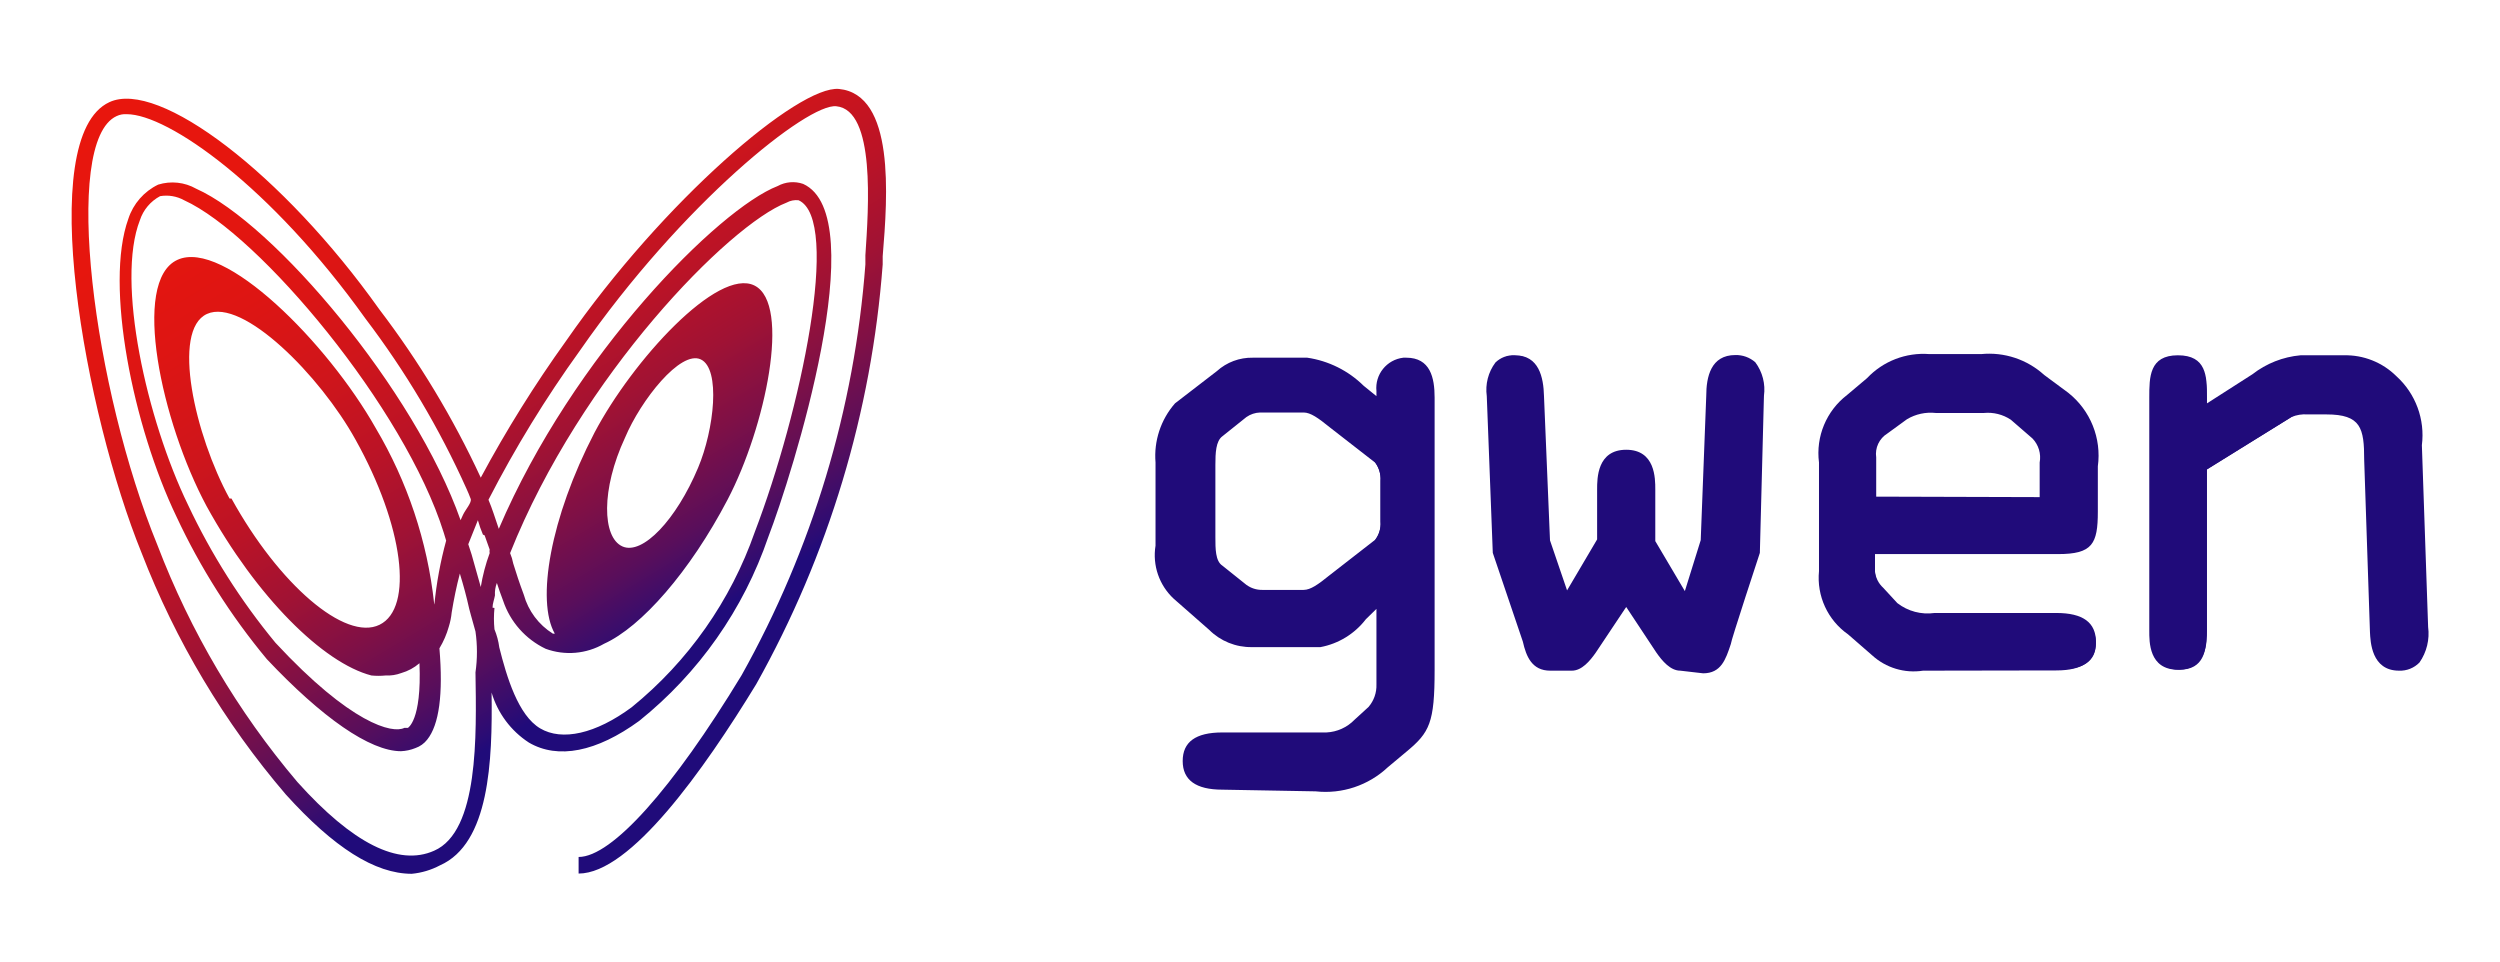
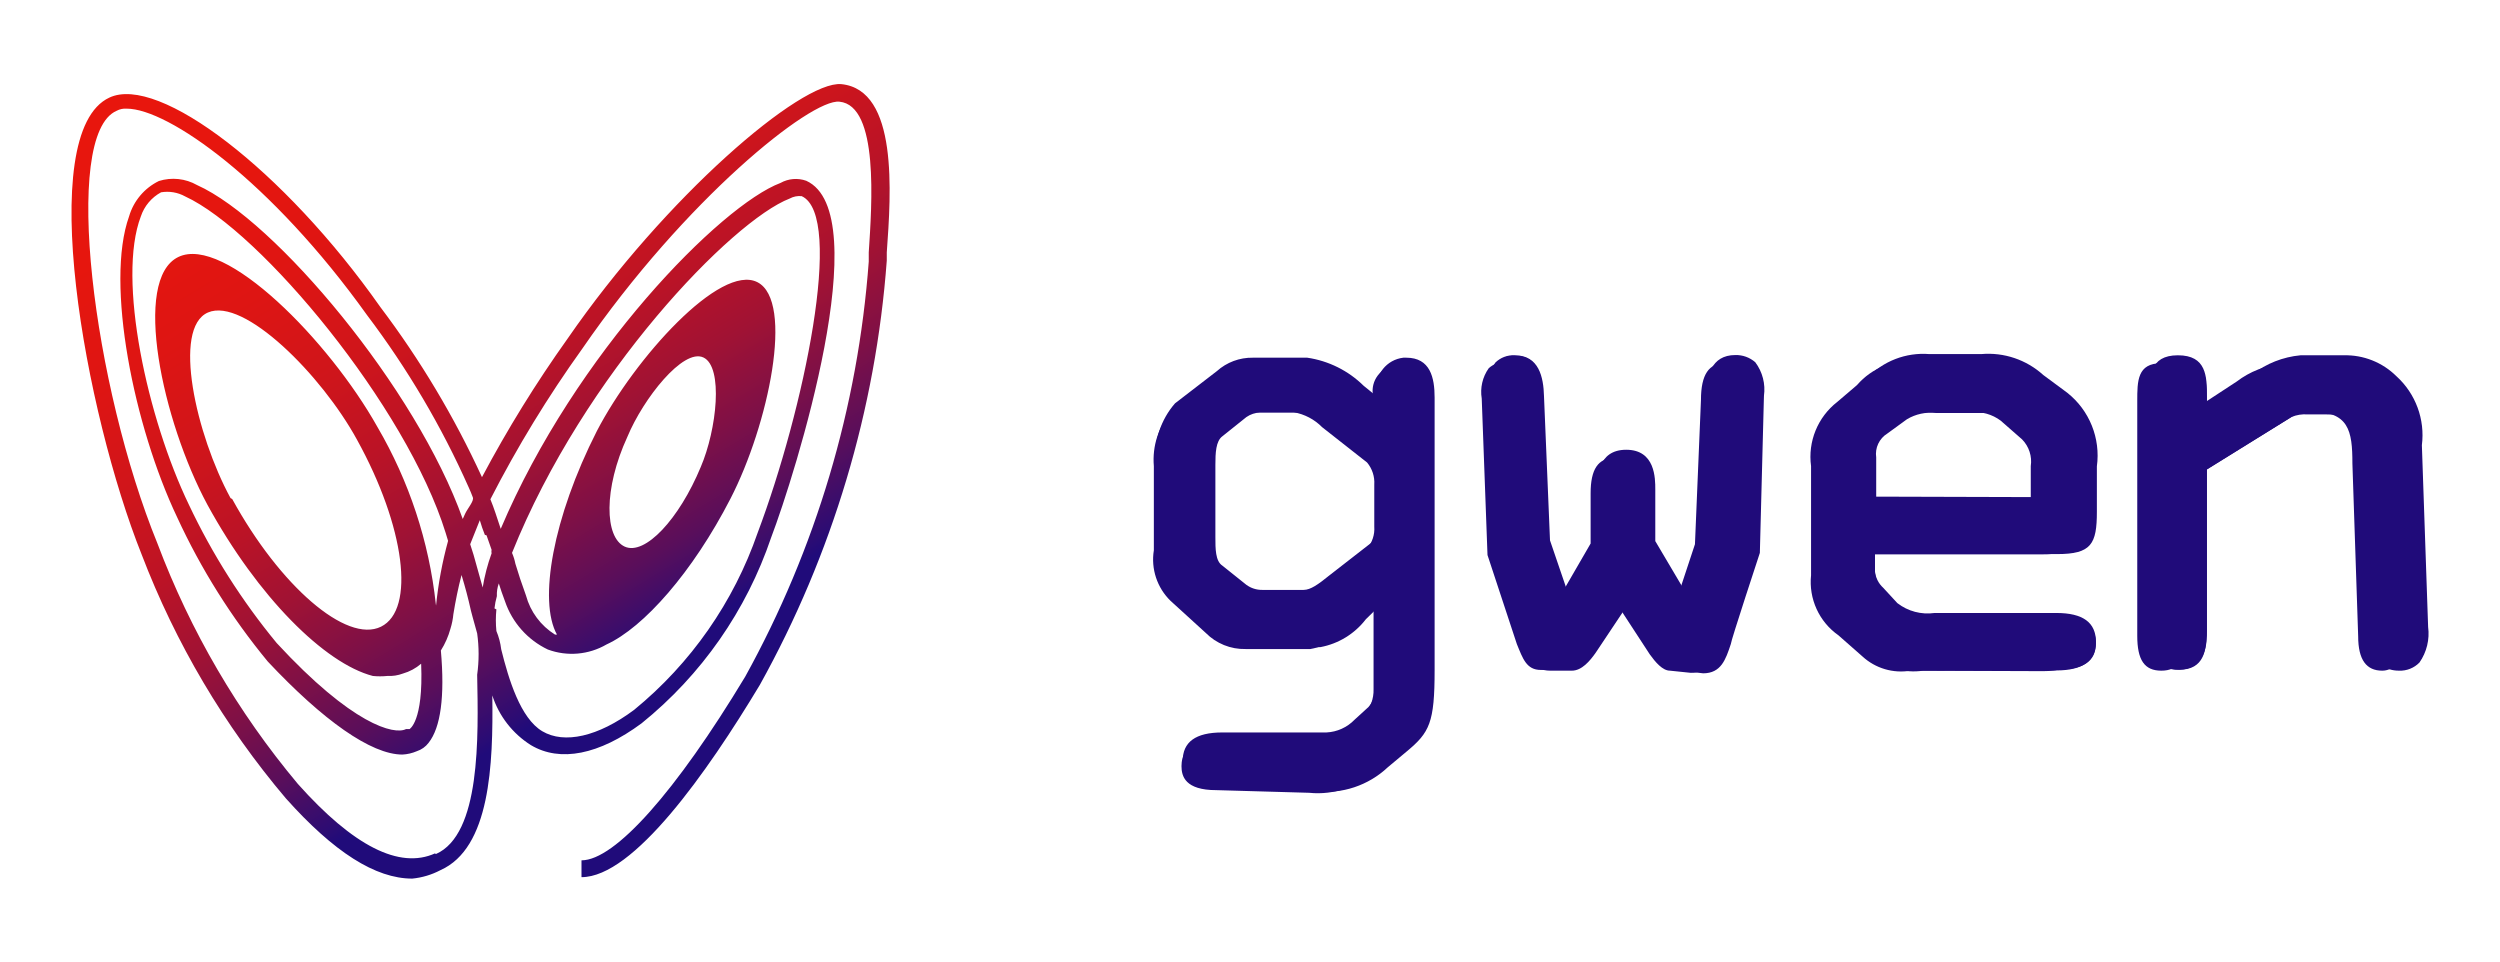
<svg xmlns="http://www.w3.org/2000/svg" id="main" viewBox="0 0 104 40">
  <defs>
-     <linearGradient id="linear-gradient" x1="10.8" y1="-83.46" x2="28.3" y2="-112.57" gradientTransform="matrix(1, 0, 0, -1, 0, -86.24)" gradientUnits="userSpaceOnUse">
+     <linearGradient id="linear-gradient" x1="10.8" y1="1163.26" x2="28.45" y2="1192.62" gradientTransform="translate(0 -1166.24)" gradientUnits="userSpaceOnUse">
      <stop offset="0" stop-color="#da150e" />
      <stop offset="0" stop-color="#dc150e" />
      <stop offset="0" stop-color="#e5160d" />
      <stop offset="0" stop-color="#e9160d" />
      <stop offset="0.24" stop-color="#e6160e" />
      <stop offset="0.38" stop-color="#de1513" />
      <stop offset="0.51" stop-color="#cf151b" />
      <stop offset="0.62" stop-color="#bb1326" />
      <stop offset="0.72" stop-color="#a01234" />
      <stop offset="0.81" stop-color="#7f1046" />
      <stop offset="0.9" stop-color="#590e5b" />
      <stop offset="0.98" stop-color="#2d0c73" />
      <stop offset="1" stop-color="#200b7a" />
    </linearGradient>
  </defs>
  <rect x="21.08" y="-117.12" width="116" height="125" style="fill:none" />
  <rect x="1.95" y="2.01" width="98.18" height="35.98" style="fill:none" />
  <rect width="104" height="40" style="fill:none" />
-   <path d="M50.85,32.85c-1.1,0-1.65-.4-1.65-1.19s.53-1.19,1.65-1.19h4.33a1.74,1.74,0,0,0,1.17-.53l.58-.53a1.36,1.36,0,0,0,.33-.94V25.33l-.44.43a3.1,3.1,0,0,1-1.89,1.16H52.08a2.46,2.46,0,0,1-1.78-.72l-1.47-1.29a2.47,2.47,0,0,1-.76-2.21V19.24a3.32,3.32,0,0,1,.81-2.46l1.74-1.34a2.17,2.17,0,0,1,1.5-.56h2.26a4.21,4.21,0,0,1,2.35,1.17l.53.43v-.21a1.27,1.27,0,0,1,1.12-1.39h.12c1,0,1.18.83,1.18,1.66V27.88c0,2.19-.21,2.59-1.16,3.38l-.79.66a3.78,3.78,0,0,1-3,1Zm1.57-15.69a1.05,1.05,0,0,0-.57.19l-1,.8c-.27.2-.29.69-.29,1.19v3c0,.49,0,1,.29,1.19l1,.8a1.1,1.1,0,0,0,.66.21h1.72c.29,0,.61-.23,1.08-.61l1.89-1.47a1.11,1.11,0,0,0,.23-.76V20a1.11,1.11,0,0,0-.23-.76l-1.89-1.47c-.47-.38-.79-.61-1.08-.61Z" style="fill:#200b7a" />
-   <path d="M50.85,32.76c-1,0-1.55-.36-1.55-1.1s.49-1.1,1.55-1.1h4.33A1.9,1.9,0,0,0,56.41,30l.58-.55a1.39,1.39,0,0,0,.36-1V25.1l-.6.59a3.08,3.08,0,0,1-1.89,1.13H52.08a2.35,2.35,0,0,1-1.72-.7l-1.48-1.21a2.45,2.45,0,0,1-.72-2.13V19.24a3.11,3.11,0,0,1,.8-2.38l1.72-1.34A2.06,2.06,0,0,1,52.12,15h2.26a4.43,4.43,0,0,1,2.29,1.15l.68.55v-.4a1.17,1.17,0,0,1,1-1.29h.12c1,0,1.08.76,1.08,1.57V27.88c0,2.15-.19,2.53-1.13,3.31l-.78.66a3.79,3.79,0,0,1-2.91,1Zm1.57-15.69a1,1,0,0,0-.72.24l-1,.78c-.31.23-.33.75-.33,1.25v3c0,.51,0,1,.33,1.27l1,.77a1,1,0,0,0,.72.25h1.72A2,2,0,0,0,55.27,24l1.89-1.47a1.1,1.1,0,0,0,.27-.83V20a1.19,1.19,0,0,0-.27-.83l-1.89-1.48a2.08,2.08,0,0,0-1.13-.62Z" style="fill:#200b7a" />
-   <path d="M50.85,32.66c-1.31,0-1.46-.58-1.46-1s.17-1,1.46-1h4.33a1.89,1.89,0,0,0,1.28-.57l.59-.55a1.48,1.48,0,0,0,.4-1.07V24.91l-.76.76a3.1,3.1,0,0,1-1.89,1.09H52.08a2.28,2.28,0,0,1-1.67-.66l-1.47-1.32a2.35,2.35,0,0,1-.68-2.06V19.24a3.07,3.07,0,0,1,.76-2.3l1.72-1.35a1.93,1.93,0,0,1,1.38-.53h2.26a4.23,4.23,0,0,1,2.23,1.14l.84.66v-.59a1.07,1.07,0,0,1,.93-1.2h.12c.82,0,1,.59,1,1.48V27.88c0,2.12-.19,2.48-1.1,3.23l-.77.66a3.6,3.6,0,0,1-2.86,1ZM52.42,17a1.18,1.18,0,0,0-.78.27l-1,.77c-.34.27-.36.8-.36,1.34v3c0,.55,0,1.08.36,1.34l1,.78a1.17,1.17,0,0,0,.78.26h1.72a2.21,2.21,0,0,0,1.19-.64l1.89-1.47a1.22,1.22,0,0,0,.3-.91V20a1.22,1.22,0,0,0-.3-.91l-1.89-1.47A2.23,2.23,0,0,0,54.14,17Z" style="fill:#200b7a" />
-   <path d="M69.9,27.9c-.41,0-.75-.4-1-.76l-1.25-1.89-1.26,1.89c-.25.36-.59.76-1,.76h-.9c-.76,0-1-.59-1.14-1.21L62.1,23l-.25-6.52a1.9,1.9,0,0,1,.36-1.4,1.07,1.07,0,0,1,.81-.3c1,0,1.19.91,1.21,1.7l.25,6,.71,2.08,1.25-2.12V20.36c0-.46,0-1.65,1.21-1.65s1.21,1.19,1.21,1.65v2.15l1.23,2.08.66-2.12.23-6c0-.79.19-1.7,1.21-1.7a1.21,1.21,0,0,1,.83.3,1.9,1.9,0,0,1,.36,1.4L73.21,23S72,26.67,72,26.8c-.21.63-.4,1.21-1.15,1.21Z" style="fill:#200b7a" />
-   <path d="M69.9,27.8c-.36,0-.68-.37-.92-.71L67.65,25.2l-1.34,1.89c-.23.34-.55.71-.93.71h-.9c-.68,0-.85-.53-1.06-1.15,0-.09-1.21-3.65-1.23-3.78h0l-.25-6.46a1.72,1.72,0,0,1,.33-1.33A1,1,0,0,1,63,14.8c.95,0,1.1.81,1.12,1.61l.24,6,.8,2.47,1.36-2.3V20.36c0-.72.11-1.55,1.11-1.55s1.12.83,1.12,1.55v2.15l1.36,2.4.77-2.3.25-6c0-.8.19-1.61,1.11-1.61a1,1,0,0,1,.76.28,1.76,1.76,0,0,1,.34,1.33L73.11,23,71.87,26.8c-.21.63-.38,1.16-1.06,1.16Z" style="fill:#200b7a" />
-   <path d="M69.9,27.71c-.32,0-.62-.36-.85-.68l-1.4-2.12L66.23,27c-.2.3-.51.68-.85.68h-.9c-.61,0-.76-.47-1-1.08l-1.23-3.68L62,16.44a1.71,1.71,0,0,1,.3-1.26.94.94,0,0,1,.68-.25c.7,0,1,.46,1,1.51l.25,6L65.08,25l1.49-2.53V20.36c0-1,.31-1.46,1-1.46s1,.44,1,1.46v2.21L70.09,25l.85-2.53.25-6c0-1.08.34-1.53,1-1.53a1,1,0,0,1,.7.25,1.71,1.71,0,0,1,.3,1.26L73,22.91s-1.21,3.63-1.24,3.78c-.19.6-.34,1.08-1,1.08Z" style="fill:#200b7a" />
-   <path d="M80,27.9a2.56,2.56,0,0,1-2.12-.64l-1-.87a2.87,2.87,0,0,1-1.21-2.63V19.24a3.05,3.05,0,0,1,1.17-2.81l.83-.7a3.22,3.22,0,0,1,2.59-1h2.16a3.4,3.4,0,0,1,2.62.87l1,.74a3.33,3.33,0,0,1,1.23,3.06v1.89c0,1.34-.23,1.76-1.65,1.76H78v.73a1.06,1.06,0,0,0,.34.67l.59.64a2.06,2.06,0,0,0,1.55.41h5.06c1.12,0,1.65.4,1.65,1.2s-.55,1.19-1.65,1.19Zm4.85-7.22V19.24a1.14,1.14,0,0,0-.3-1l-.9-.78a1.72,1.72,0,0,0-1.12-.28h-2a1.93,1.93,0,0,0-1.2.26l-.81.59a1,1,0,0,0-.47,1v1.63Z" style="fill:#200b7a" />
-   <path d="M80,27.8a2.46,2.46,0,0,1-2.06-.6l-1-.87a2.81,2.81,0,0,1-1.2-2.57V19.24a3,3,0,0,1,1.14-2.74l.83-.7a3.07,3.07,0,0,1,2.53-.92h2.16a3.41,3.41,0,0,1,2.57.83l1,.75a3.19,3.19,0,0,1,1.19,3v1.89c0,1.3-.19,1.66-1.55,1.66H78v.83a1.3,1.3,0,0,0,.36.74l.59.63a2.1,2.1,0,0,0,1.62.45h5.07c1.06,0,1.55.36,1.55,1.1s-.51,1.09-1.55,1.09Zm5-7V19.24a1.24,1.24,0,0,0-.32-1l-.91-.85a1.85,1.85,0,0,0-1.19-.3h-2a2,2,0,0,0-1.25.28l-.82.59A1.13,1.13,0,0,0,77.93,19v1.72Z" style="fill:#200b7a" />
-   <path d="M80,27.71a2.43,2.43,0,0,1-2-.59l-1-.87a2.69,2.69,0,0,1-1.15-2.49V19.24a2.85,2.85,0,0,1,1.1-2.66l.83-.7a3,3,0,0,1,2.51-1H82.4a3.3,3.3,0,0,1,2.51.81l1,.76A3.08,3.08,0,0,1,87,19.41V21.3c0,1.25-.14,1.57-1.46,1.57H77.84v.93a1.21,1.21,0,0,0,.4.79l.58.62a2.09,2.09,0,0,0,1.69.5h5.06c1.31,0,1.46.54,1.46,1s-.15,1-1.46,1Zm5-6.84V19.24a1.3,1.3,0,0,0-.36-1.11l-.9-.78A1.87,1.87,0,0,0,82.49,17h-2a2.08,2.08,0,0,0-1.29.3l-.83.59a1.2,1.2,0,0,0-.55,1.19V21Z" style="fill:#200b7a" />
-   <path d="M99.8,27.9c-1.15,0-1.19-1.21-1.21-1.61l-.24-7.16c0-1.32-.13-1.89-1.57-1.89H96a1.46,1.46,0,0,0-.68.11l-3.51,2.18v6.71c0,.45,0,1.62-1.21,1.62s-1.19-1.17-1.19-1.62v-9.7c0-.85,0-1.76,1.19-1.76s1.21.87,1.21,1.74v.26l1.89-1.21a3.81,3.81,0,0,1,2-.79H97.5a3,3,0,0,1,2.19.87,3.31,3.31,0,0,1,1.06,2.87l.26,7.56a2.1,2.1,0,0,1-.36,1.48A1.12,1.12,0,0,1,99.8,27.9Z" style="fill:#200b7a" />
-   <path d="M99.8,27.8c-.94,0-1.09-.85-1.11-1.51l-.25-7.16c0-1.36-.13-2.06-1.66-2.06H96a1.45,1.45,0,0,0-.68.28l-3.53,2.18v6.8c0,.72-.11,1.53-1.12,1.53s-1.09-.81-1.09-1.53V16.54c0-.83,0-1.66,1.09-1.66s1.12.79,1.12,1.64v.42h.13l1.89-1.23a3.79,3.79,0,0,1,2-.78h1.75a3,3,0,0,1,2.14.83,3.29,3.29,0,0,1,1,2.84l.26,7.56a2,2,0,0,1-.34,1.4A1,1,0,0,1,99.8,27.8Z" style="fill:#200b7a" />
-   <path d="M99.8,27.71c-.66,0-1-.44-1-1.42l-.24-7.16c0-1.38-.15-2.16-1.76-2.16H96a1.64,1.64,0,0,0-.83.25l-3.63,2.23v6.82c0,1-.3,1.44-1,1.44s-1-.44-1-1.44V16.54c0-.83,0-1.57,1-1.57s1,.62,1,1.55v.57l.27-.14,1.89-1.22A3.74,3.74,0,0,1,95.59,15h1.76a2.89,2.89,0,0,1,2.08.81,3.21,3.21,0,0,1,1,2.76l.26,7.56a1.9,1.9,0,0,1-.32,1.33A.82.82,0,0,1,99.8,27.71Z" style="fill:#200b7a" />
-   <path d="M34.9,3.7c-1.68-.15-7.29,4.63-11.35,10.48A51.57,51.57,0,0,0,20,19.87a37.6,37.6,0,0,0-4.22-7c-4-5.63-9.18-9.58-11.23-8.62-3.13,1.45-1,13,1.34,18.75a34.69,34.69,0,0,0,6,10.05c2,2.21,3.71,3.3,5.24,3.3A3.14,3.14,0,0,0,18.3,36c2.06-.91,2.19-4.33,2.15-7.19A3.75,3.75,0,0,0,22,30.89c1.21.71,2.82.39,4.59-.9a16.76,16.76,0,0,0,5.37-7.65c1-2.6,4.39-13.36,1.45-14.69a1.31,1.31,0,0,0-1.06.09c-2.43.94-8.5,7-11.6,14.26-.15-.44-.28-.86-.43-1.21a48.55,48.55,0,0,1,3.8-6.2C28.4,8.43,33.61,4.29,34.79,4.42c1.64.16,1.34,4.23,1.21,6.2V11a41.32,41.32,0,0,1-5.15,17.09c-2.87,4.73-5.4,7.56-6.78,7.56v.69c2.15,0,5.2-4.29,7.39-7.88A42.17,42.17,0,0,0,36.72,11v-.34C36.93,8.13,37.23,3.93,34.9,3.7ZM18.06,35.39c-1.48.66-3.39-.3-5.69-2.86a34,34,0,0,1-5.82-9.85c-2.65-6.46-4-16.79-1.7-17.85a.85.85,0,0,1,.42-.08c1.72,0,6,3,9.93,8.5a36.22,36.22,0,0,1,4.21,7.09c.06.12.11.26.17.41s-.22.45-.32.67l-.1.22c-1.9-5.4-7.75-12.34-11-13.79a2,2,0,0,0-1.58-.17A2.4,2.4,0,0,0,5.34,9.1c-1,2.76.2,8.64,2,12.39a27.41,27.41,0,0,0,3.76,5.93c2.29,2.43,4.29,3.83,5.58,3.83a1.79,1.79,0,0,0,.6-.13,1.06,1.06,0,0,0,.49-.35c.5-.62.67-1.9.51-3.8a3.61,3.61,0,0,0,.39-.9,2.94,2.94,0,0,0,.12-.59c.09-.55.2-1.09.34-1.62.16.53.27.93.39,1.47,0,0,.1.38.26.94a6,6,0,0,1,0,1.7C19.82,30.59,19.92,34.58,18.06,35.39ZM9.55,20.74c-1.44-2.63-2.43-7-.94-7.68s4.71,2.57,6.18,5.23c2,3.58,2.43,7,1,7.7s-4.19-1.68-6.16-5.25Zm8.51,4.36a18.14,18.14,0,0,0-2.43-7.29c-2-3.54-6.32-7.89-8.25-7s-.66,6.75,1.21,10.24c2.09,3.8,4.86,6.53,6.86,7.05h0a2.91,2.91,0,0,0,.59,0,1.61,1.61,0,0,0,.65-.1,2,2,0,0,0,.76-.41c.1,2.43-.5,2.69-.48,2.69h-.15c-.49.25-2.22-.16-5.36-3.54A27.19,27.19,0,0,1,7.82,21c-1.72-3.55-3-9.29-2-11.84a1.75,1.75,0,0,1,.84-1,1.54,1.54,0,0,1,1,.17c3.14,1.43,9.18,8.65,10.8,13.83h0l.1.33a16,16,0,0,0-.49,2.66Zm2.43.18c0-.17.07-.34.1-.51a1.25,1.25,0,0,1,.08-.52c.07.23.16.47.26.74a3.42,3.42,0,0,0,1.77,2,2.88,2.88,0,0,0,2.43-.21c1.55-.7,3.57-3,5.14-6s2.65-8.13,1.12-8.9S26.31,15,24.73,18c-1.84,3.54-2.43,7-1.65,8.36H23a2.79,2.79,0,0,1-1.21-1.62c-.19-.51-.31-.88-.44-1.3a2.07,2.07,0,0,0-.13-.43h0c2.95-7.4,9.13-13.67,11.5-14.58a.84.84,0,0,1,.5-.1c1.79.8.08,8.83-1.82,13.8a16.33,16.33,0,0,1-5.12,7.29c-1.5,1.11-2.9,1.42-3.81.88s-1.39-2.13-1.7-3.37a3,3,0,0,0-.2-.75,4.41,4.41,0,0,1,0-.89ZM26,18.21c.66-1.57,2.31-3.65,3.15-3.26s.56,2.92-.11,4.51c-.9,2.15-2.31,3.65-3.15,3.27S25,20.36,26,18.21Zm-5.84,4.06.21.59a.38.38,0,0,0,0,.15A7.65,7.65,0,0,0,20,24.42l-.38-1.35-.14-.43c.12-.31.25-.63.4-1h0a4.83,4.83,0,0,0,.21.6Z" style="fill:url(#linear-gradient)" />
+   <path d="M50.85,32.85c-1.1,0-1.65-.4-1.65-1.19s.53-1.19,1.65-1.19h4.33a1.74,1.74,0,0,0,1.17-.53l.58-.53a1.4,1.4,0,0,0,.33-.94V25.33l-.44.43a3.1,3.1,0,0,1-1.89,1.16H52.08a2.46,2.46,0,0,1-1.78-.72l-1.47-1.29a2.47,2.47,0,0,1-.76-2.21V19.24a3.34,3.34,0,0,1,.81-2.46l1.74-1.34a2.19,2.19,0,0,1,1.5-.56h2.26a4.21,4.21,0,0,1,2.35,1.17l.53.43v-.21a1.27,1.27,0,0,1,1.12-1.39h.12c1,0,1.18.83,1.18,1.66V27.88c0,2.19-.21,2.59-1.16,3.38l-.79.66a3.77,3.77,0,0,1-3,1Zm1.57-15.69a1.08,1.08,0,0,0-.57.19l-1,.8c-.27.2-.29.69-.29,1.19v3c0,.49,0,1,.29,1.19l1,.8a1.1,1.1,0,0,0,.66.21h1.72c.29,0,.61-.23,1.08-.61l1.89-1.47a1.11,1.11,0,0,0,.23-.76V20a1.11,1.11,0,0,0-.23-.76l-1.89-1.47c-.47-.38-.79-.61-1.08-.61Z" style="fill:#200b7a" />
+   <path d="M50.85,32.76c-1,0-1.55-.36-1.55-1.1s.49-1.1,1.55-1.1h4.33A1.92,1.92,0,0,0,56.41,30l.58-.55a1.36,1.36,0,0,0,.36-1V25.1l-.6.59a3.06,3.06,0,0,1-1.89,1.13H52.08a2.35,2.35,0,0,1-1.72-.7l-1.48-1.21a2.45,2.45,0,0,1-.72-2.13V19.24a3.11,3.11,0,0,1,.8-2.38l1.72-1.34A2.07,2.07,0,0,1,52.12,15h2.26a4.43,4.43,0,0,1,2.29,1.15l.68.55v-.4a1.17,1.17,0,0,1,1-1.29h.12c1,0,1.08.76,1.08,1.57v11.3c0,2.15-.19,2.53-1.13,3.31l-.78.66a3.79,3.79,0,0,1-2.91,1Zm1.57-15.69a1,1,0,0,0-.72.24l-1,.78c-.31.23-.33.75-.33,1.25v3c0,.51,0,1,.33,1.27l1,.77a1,1,0,0,0,.72.25h1.72A2,2,0,0,0,55.27,24l1.89-1.47a1.1,1.1,0,0,0,.27-.83V20a1.19,1.19,0,0,0-.27-.83l-1.89-1.48a2.08,2.08,0,0,0-1.13-.62Z" style="fill:#200b7a" />
+   <path d="M69.9,27.9c-.41,0-.75-.4-1-.76l-1.25-1.89-1.26,1.89c-.25.36-.59.76-1,.76h-.9c-.76,0-1-.59-1.14-1.21L62.1,23l-.25-6.52a1.89,1.89,0,0,1,.36-1.4,1.07,1.07,0,0,1,.81-.3c1,0,1.19.91,1.21,1.7l.25,6,.71,2.08,1.25-2.12V20.36c0-.46,0-1.65,1.21-1.65s1.21,1.19,1.21,1.65v2.15l1.23,2.08.66-2.12.23-6c0-.79.19-1.7,1.21-1.7a1.21,1.21,0,0,1,.83.3,1.89,1.89,0,0,1,.36,1.4L73.21,23S72,26.67,72,26.8c-.21.63-.4,1.21-1.15,1.21Z" style="fill:#200b7a" />
+   <path d="M69.9,27.8c-.36,0-.68-.37-.92-.71L67.65,25.2l-1.34,1.89c-.23.34-.55.71-.93.71h-.9c-.68,0-.85-.53-1.06-1.15,0-.09-1.21-3.65-1.23-3.78h0l-.25-6.46a1.72,1.72,0,0,1,.33-1.33A1,1,0,0,1,63,14.8c1,0,1.1.81,1.12,1.61l.24,6,.8,2.47,1.36-2.3V20.36c0-.72.11-1.55,1.11-1.55s1.12.83,1.12,1.55v2.15l1.36,2.4.77-2.3.25-6c0-.8.19-1.61,1.11-1.61a1,1,0,0,1,.76.28,1.76,1.76,0,0,1,.34,1.33L73.11,23l-1.24,3.8c-.21.63-.38,1.16-1.06,1.16Z" style="fill:#200b7a" />
+   <path d="M80,27.9a2.56,2.56,0,0,1-2.12-.64l-1-.87a2.86,2.86,0,0,1-1.21-2.63V19.24a3.05,3.05,0,0,1,1.17-2.81l.83-.7a3.2,3.2,0,0,1,2.59-1h2.16A3.4,3.4,0,0,1,85,15.6l1,.74a3.33,3.33,0,0,1,1.23,3.06v1.89c0,1.34-.23,1.76-1.65,1.76H78v.73a1.06,1.06,0,0,0,.34.67l.59.64a2.06,2.06,0,0,0,1.55.41h5.06c1.12,0,1.65.4,1.65,1.2s-.55,1.19-1.65,1.19Zm4.85-7.22V19.24a1.13,1.13,0,0,0-.3-1l-.9-.78a1.72,1.72,0,0,0-1.12-.28h-2a1.93,1.93,0,0,0-1.2.26l-.81.59a1,1,0,0,0-.47,1v1.63Z" style="fill:#200b7a" />
+   <path d="M80,27.8a2.46,2.46,0,0,1-2.06-.6l-1-.87a2.83,2.83,0,0,1-1.2-2.57V19.24a3,3,0,0,1,1.14-2.74l.83-.7a3.07,3.07,0,0,1,2.53-.92H82.4a3.41,3.41,0,0,1,2.57.83l1,.75a3.18,3.18,0,0,1,1.19,3v1.89c0,1.3-.19,1.66-1.55,1.66H78v.83a1.3,1.3,0,0,0,.36.74l.59.63a2.1,2.1,0,0,0,1.62.45h5.07c1.06,0,1.55.36,1.55,1.1s-.51,1.09-1.55,1.09Zm5-7V19.24a1.23,1.23,0,0,0-.32-1l-.91-.85a1.85,1.85,0,0,0-1.19-.3h-2a2,2,0,0,0-1.25.28l-.82.59a1.12,1.12,0,0,0-.58,1v1.72Z" style="fill:#200b7a" />
+   <path d="M99.8,27.9c-1.15,0-1.19-1.21-1.21-1.61l-.24-7.16c0-1.32-.13-1.89-1.57-1.89H96a1.44,1.44,0,0,0-.68.11l-3.51,2.18v6.71c0,.45,0,1.62-1.21,1.62s-1.19-1.17-1.19-1.62v-9.7c0-.85,0-1.76,1.19-1.76s1.21.87,1.21,1.74v.26l1.89-1.21a3.85,3.85,0,0,1,2-.79h1.8a3,3,0,0,1,2.19.87,3.31,3.31,0,0,1,1.06,2.87l.26,7.56a2.1,2.1,0,0,1-.36,1.48A1.12,1.12,0,0,1,99.8,27.9Z" style="fill:#200b7a" />
+   <path d="M99.8,27.8c-.94,0-1.09-.85-1.11-1.51l-.25-7.16c0-1.36-.13-2.06-1.66-2.06H96a1.41,1.41,0,0,0-.68.28l-3.53,2.18v6.8c0,.72-.11,1.53-1.12,1.53s-1.09-.81-1.09-1.53V16.54c0-.83,0-1.66,1.09-1.66s1.12.79,1.12,1.64v.42h.13l1.89-1.23a3.75,3.75,0,0,1,2-.78h1.75a3,3,0,0,1,2.14.83,3.31,3.31,0,0,1,1,2.84l.26,7.56a2,2,0,0,1-.34,1.4A1,1,0,0,1,99.8,27.8Z" style="fill:#200b7a" />
+   <path d="M50.6,32.87c-1.3,0-1.45-.58-1.45-1s.17-1,1.45-1h4.29a1.87,1.87,0,0,0,1.27-.57l.58-.55a1.53,1.53,0,0,0,.4-1.08V25.09l-.76.76A3,3,0,0,1,54.51,27H51.82a2.26,2.26,0,0,1-1.66-.67L48.7,25A2.4,2.4,0,0,1,48,22.89v-3.5a3.1,3.1,0,0,1,.75-2.3l1.71-1.36a1.85,1.85,0,0,1,1.37-.53h2.23a4.07,4.07,0,0,1,2.21,1.14l.84.66v-.59a1.06,1.06,0,0,1,.91-1.2h.13c.81,0,1,.59,1,1.48V28.07c0,2.13-.19,2.49-1.09,3.25l-.77.66a3.5,3.5,0,0,1-2.83,1Zm1.55-15.72a1.1,1.1,0,0,0-.77.27l-1,.77c-.34.27-.36.8-.36,1.35v3c0,.55,0,1.08.36,1.34l1,.79a1.14,1.14,0,0,0,.77.26h1.71A2.25,2.25,0,0,0,55,24.3l1.87-1.48a1.26,1.26,0,0,0,.3-.91V20.16a1.3,1.3,0,0,0-.3-.92L55,17.77a2.19,2.19,0,0,0-1.18-.62Z" style="fill:#200b7a" />
+   <path d="M69.47,27.9c-.31,0-.61-.36-.84-.68l-1.39-2.13-1.4,2.1c-.2.3-.51.68-.85.68H64.1c-.6,0-.75-.47-1-1.08l-1.22-3.7-.24-6.51a1.7,1.7,0,0,1,.29-1.26.94.94,0,0,1,.68-.25c.69,0,1,.46,1,1.51l.24,6,.85,2.57,1.47-2.54V20.52c0-1,.31-1.47,1-1.47s1,.45,1,1.47v2.22l1.5,2.44.84-2.54.25-6c0-1.08.34-1.53,1-1.53a1,1,0,0,1,.7.25,1.7,1.7,0,0,1,.29,1.26l-.18,6.49s-1.2,3.65-1.23,3.8c-.19.6-.34,1.08-1,1.08Z" style="fill:#200b7a" />
+   <path d="M79.48,27.9a2.37,2.37,0,0,1-2-.59l-1-.88a2.71,2.71,0,0,1-1.14-2.5V19.39a2.89,2.89,0,0,1,1.09-2.67l.82-.7a2.93,2.93,0,0,1,2.49-1h2.09a3.25,3.25,0,0,1,2.49.81l1,.76a3.15,3.15,0,0,1,1.08,3v1.89c0,1.26-.14,1.58-1.45,1.58H77.34V24a1.23,1.23,0,0,0,.4.8l.57.62a2.06,2.06,0,0,0,1.68.5h5c1.3,0,1.45.54,1.45,1s-.15,1-1.45,1Zm5-6.87V19.39a1.31,1.31,0,0,0-.36-1.11l-.89-.78A1.79,1.79,0,0,0,82,17.15H80a2,2,0,0,0-1.28.3l-.82.59a1.2,1.2,0,0,0-.55,1.19v1.93Z" style="fill:#200b7a" />
+   <path d="M99.1,27.9c-.65,0-1-.44-1-1.43l-.24-7.19c0-1.38-.15-2.16-1.74-2.16h-.79a1.53,1.53,0,0,0-.83.25l-3.59,2.24v6.84c0,1-.3,1.45-1,1.45s-1-.44-1-1.45V16.68c0-.83,0-1.57,1-1.57s1,.62,1,1.55v.58l.26-.14,1.88-1.23a3.63,3.63,0,0,1,1.87-.73h1.74a2.87,2.87,0,0,1,2.07.81,3.26,3.26,0,0,1,1,2.77l.25,7.59a1.92,1.92,0,0,1-.31,1.34A.77.77,0,0,1,99.1,27.9Z" style="fill:#200b7a" />
+   <path d="M35,3.5c-1.68-.15-7.31,4.68-11.39,10.59a51.55,51.55,0,0,0-3.56,5.76,38.1,38.1,0,0,0-4.23-7.08c-4-5.69-9.22-9.68-11.27-8.71-3.14,1.46-1,13.14,1.34,19a35.09,35.09,0,0,0,6,10.15c2,2.24,3.73,3.34,5.26,3.34a3.18,3.18,0,0,0,1.17-.35c2.07-.92,2.2-4.38,2.16-7.27A3.83,3.83,0,0,0,22.09,31c1.21.72,2.83.4,4.6-.91a16.9,16.9,0,0,0,5.39-7.73c1-2.63,4.41-13.5,1.46-14.84a1.3,1.3,0,0,0-1.07.09C30,8.54,23.94,14.66,20.83,22c-.15-.45-.28-.87-.43-1.23a49.37,49.37,0,0,1,3.82-6.26C28.51,8.28,33.74,4.1,34.92,4.23c1.65.16,1.35,4.28,1.22,6.27v.38A42.1,42.1,0,0,1,31,28.15c-2.88,4.78-5.42,7.64-6.81,7.64v.7c2.16,0,5.22-4.34,7.42-8a42.82,42.82,0,0,0,5.28-17.65v-.34C37.07,8,37.37,3.74,35,3.5Zm-16.9,32c-1.48.67-3.4-.3-5.71-2.89a34.52,34.52,0,0,1-5.84-10c-2.66-6.52-4-17-1.7-18a.76.76,0,0,1,.42-.09c1.72,0,6,3,10,8.59a36.42,36.42,0,0,1,4.23,7.17c.06.12.11.26.17.41s-.22.46-.32.68l-.1.22C17.33,16.18,11.46,9.16,8.2,7.7a2,2,0,0,0-1.59-.17A2.38,2.38,0,0,0,5.37,9c-1,2.79.2,8.73,2,12.52a27.53,27.53,0,0,0,3.77,6c2.3,2.45,4.3,3.87,5.6,3.87a1.75,1.75,0,0,0,.6-.14,1,1,0,0,0,.49-.35c.5-.63.68-1.92.51-3.84a3.36,3.36,0,0,0,.4-.91,2.9,2.9,0,0,0,.12-.6c.09-.55.2-1.1.34-1.63.16.53.27.94.39,1.48,0,0,.1.39.26.95a6.19,6.19,0,0,1,0,1.72C19.9,30.68,20,34.71,18.13,35.53ZM9.59,20.72C8.15,18.07,7.16,13.65,8.65,13s4.73,2.6,6.2,5.29c2,3.62,2.44,7.07,1,7.78s-4.21-1.7-6.19-5.31Zm8.54,4.41a18.55,18.55,0,0,0-2.43-7.37c-2-3.57-6.35-8-8.28-7.07S6.75,17.51,8.63,21c2.1,3.84,4.88,6.6,6.88,7.12h0a3,3,0,0,0,.6,0,1.61,1.61,0,0,0,.65-.1,2,2,0,0,0,.76-.41c.1,2.45-.5,2.72-.48,2.72h-.15c-.49.25-2.23-.17-5.38-3.58A27.51,27.51,0,0,1,7.86,21c-1.73-3.59-3-9.39-2-12a1.78,1.78,0,0,1,.84-1,1.54,1.54,0,0,1,1,.17c3.15,1.45,9.21,8.74,10.84,14h0l.1.33a16.34,16.34,0,0,0-.5,2.69Zm2.44.18a3.06,3.06,0,0,1,.1-.51,1.37,1.37,0,0,1,.08-.53c.07.23.16.48.26.75a3.45,3.45,0,0,0,1.78,2,2.87,2.87,0,0,0,2.44-.21c1.55-.71,3.58-3,5.16-6.07s2.66-8.21,1.12-9-5.1,3.15-6.68,6.19C23,21.53,22.39,25,23.17,26.4h-.08a2.77,2.77,0,0,1-1.21-1.63c-.19-.52-.31-.89-.44-1.32A2.16,2.16,0,0,0,21.3,23h0c3-7.48,9.17-13.82,11.55-14.74a.85.85,0,0,1,.5-.1c1.79.81.08,8.93-1.83,14a16.48,16.48,0,0,1-5.14,7.37c-1.5,1.12-2.91,1.43-3.82.89s-1.4-2.16-1.71-3.41a2.84,2.84,0,0,0-.2-.76,4.51,4.51,0,0,1,0-.9Zm5.53-7.14c.66-1.59,2.32-3.69,3.16-3.3s.56,3-.11,4.56c-.9,2.17-2.32,3.69-3.16,3.31S25.1,20.34,26.1,18.17Zm-5.86,4.1.21.6a.38.38,0,0,0,0,.15,7.81,7.81,0,0,0-.37,1.42l-.38-1.36-.14-.44.4-1h0a6.26,6.26,0,0,0,.21.61Z" style="fill:url(#linear-gradient)" />
</svg>
